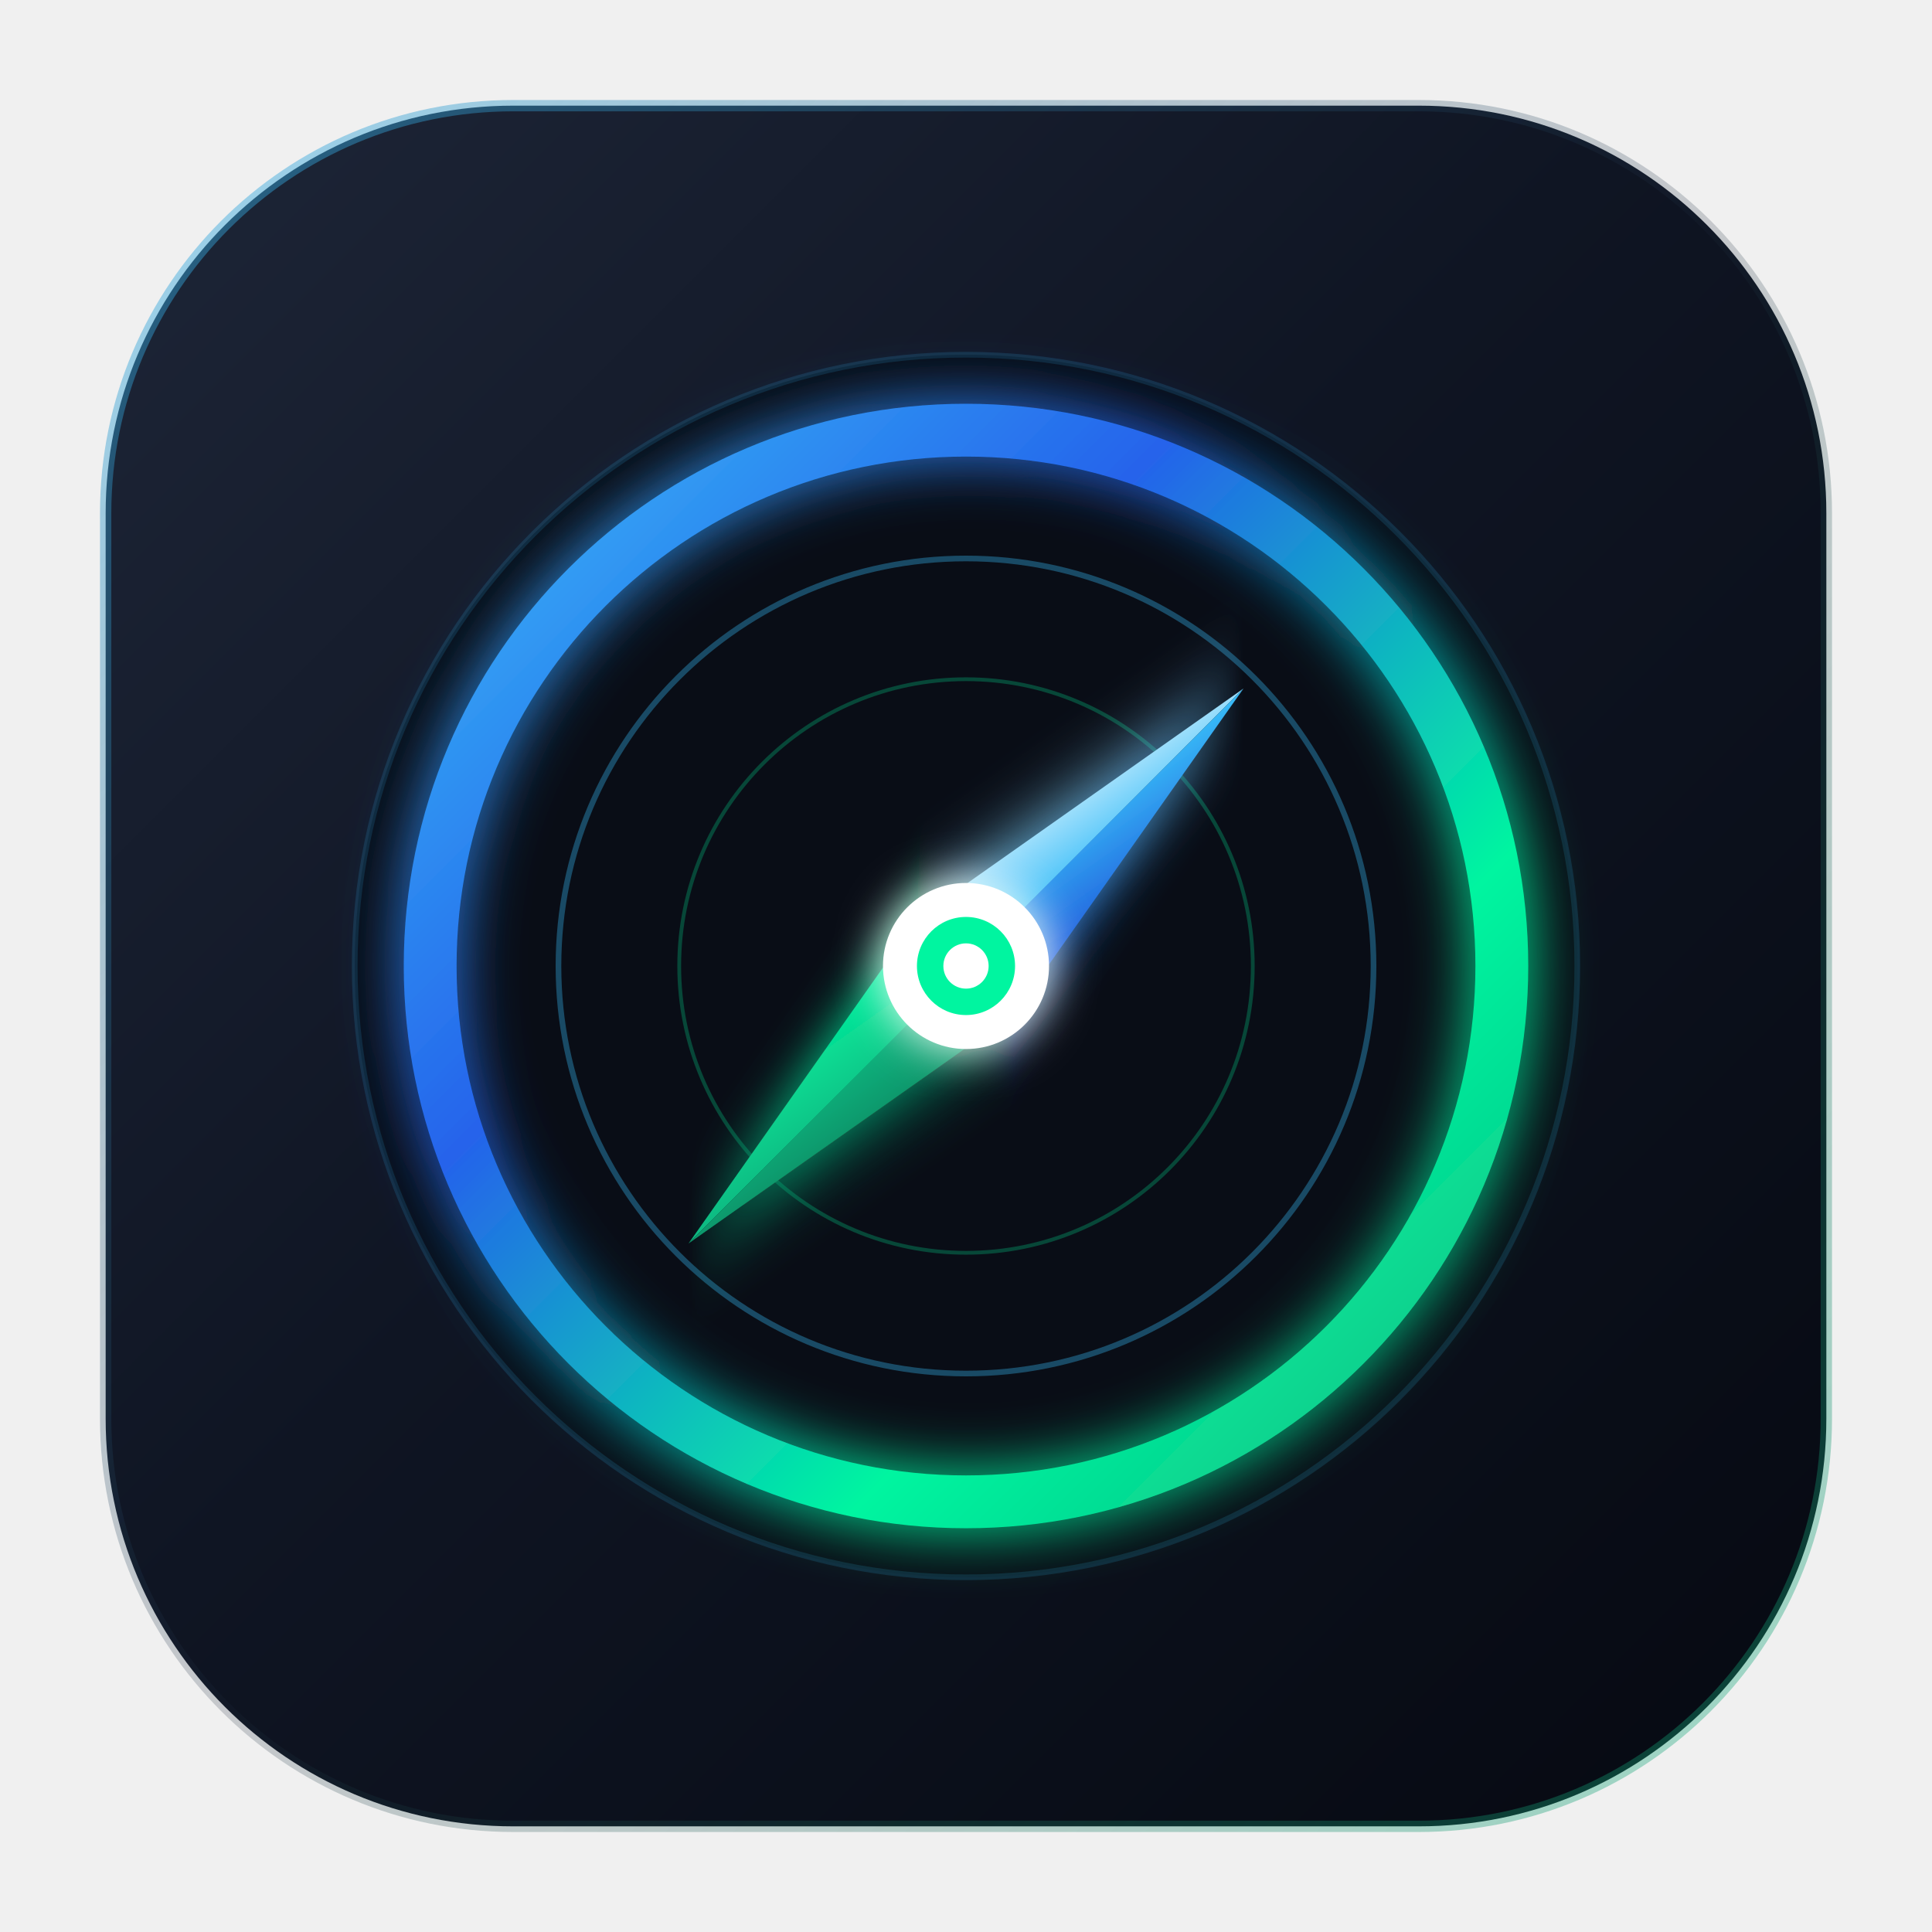
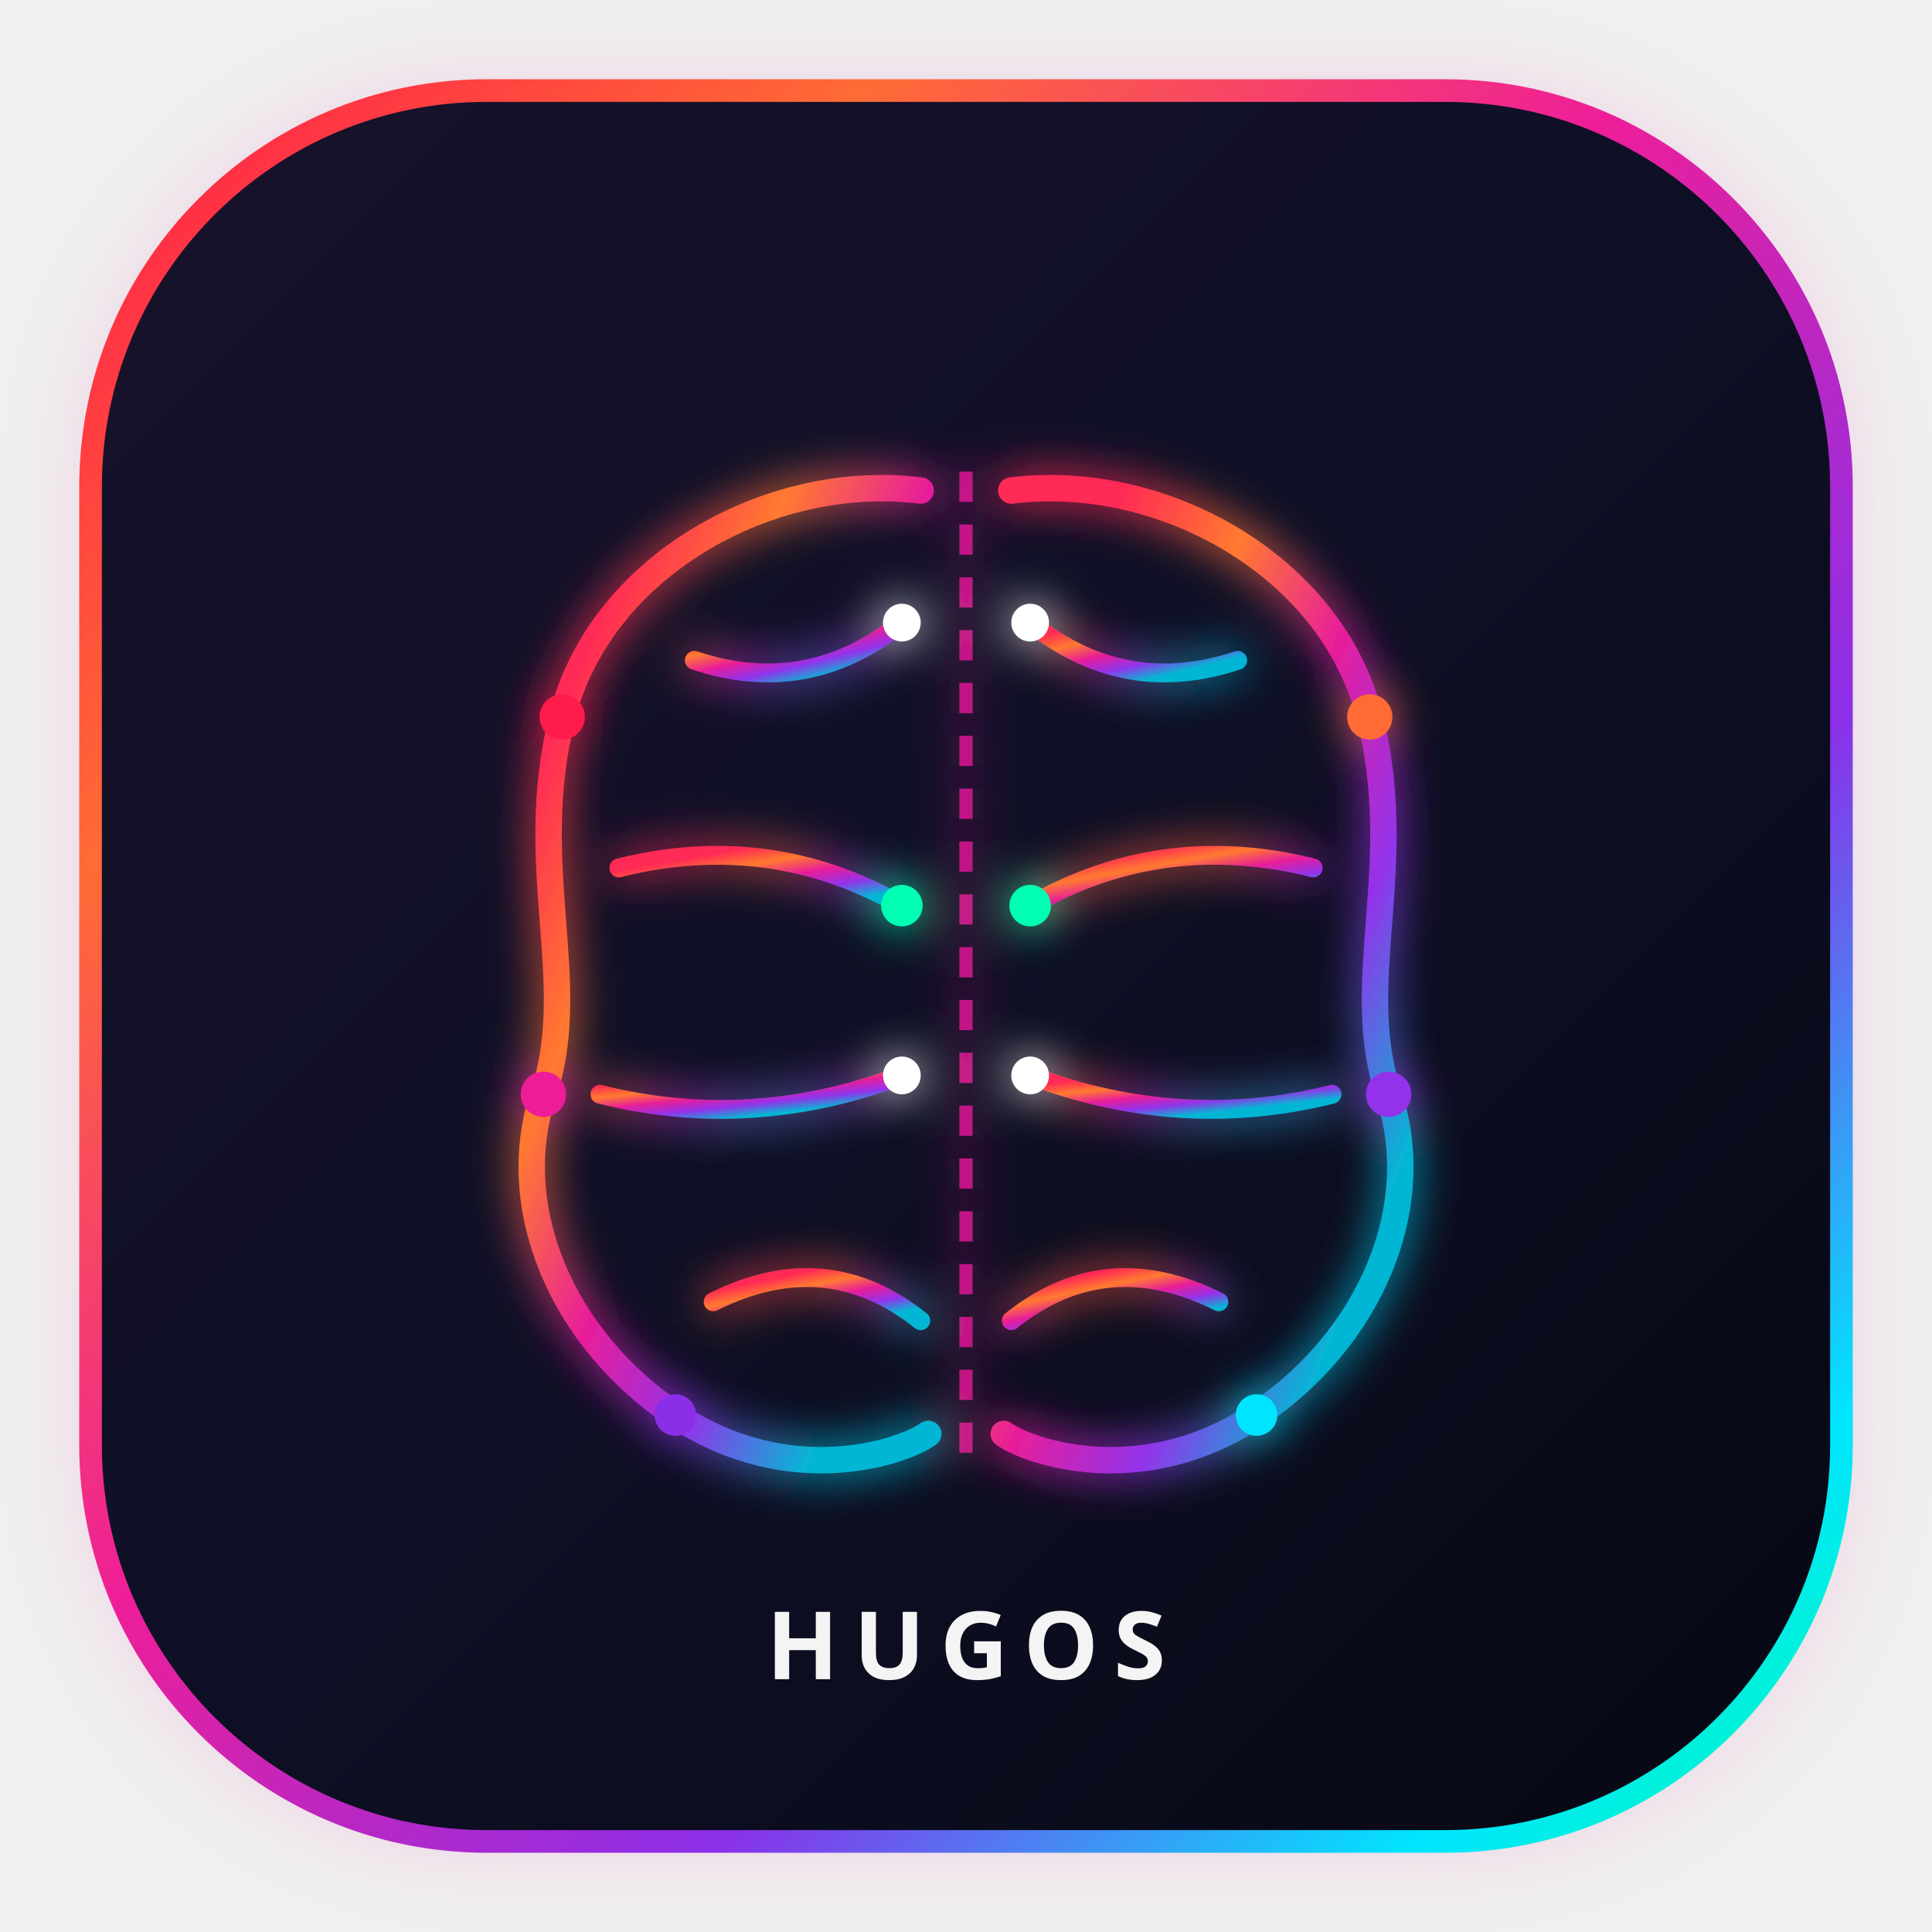
<svg xmlns="http://www.w3.org/2000/svg" viewBox="0 0 512 512" width="100%" height="100%">
  <defs>
    <linearGradient id="obsidianGrad" x1="0%" y1="0%" x2="100%" y2="100%">
-       <stop offset="0%" stop-color="#1e2638" />
-       <stop offset="45%" stop-color="#0f1523" />
-       <stop offset="100%" stop-color="#060911" />
+       <stop offset="0%" stop-color="#18122B" />
+       <stop offset="45%" stop-color="#0F1026" />
+       <stop offset="100%" stop-color="#070814" />
    </linearGradient>
-     <linearGradient id="bevelGrad" x1="0%" y1="0%" x2="100%" y2="100%">
-       <stop offset="0%" stop-color="#38bdf8" stop-opacity="0.5" />
-       <stop offset="50%" stop-color="#1e293b" stop-opacity="0.2" />
-       <stop offset="100%" stop-color="#10b981" stop-opacity="0.4" />
+     <linearGradient id="geminiBorderGrad" x1="0%" y1="0%" x2="100%" y2="100%">
+       <stop offset="0%" stop-color="#FF1A4B" />
+       <stop offset="22%" stop-color="#FF6B35" />
+       <stop offset="44%" stop-color="#EE1E99" />
+       <stop offset="68%" stop-color="#8B2FE8" />
+       <stop offset="88%" stop-color="#00E5FF" />
+       <stop offset="100%" stop-color="#00FFB2" />
    </linearGradient>
-     <linearGradient id="apertureGrad" x1="0%" y1="0%" x2="100%" y2="100%">
-       <stop offset="0%" stop-color="#38bdf8" />
-       <stop offset="35%" stop-color="#2563eb" />
-       <stop offset="70%" stop-color="#00f5a0" />
-       <stop offset="100%" stop-color="#10b981" />
+     <linearGradient id="neuralBrainGrad" x1="15%" y1="15%" x2="85%" y2="85%">
+       <stop offset="0%" stop-color="#FF2A55" />
+       <stop offset="25%" stop-color="#FF7A30" />
+       <stop offset="50%" stop-color="#E81E99" />
+       <stop offset="75%" stop-color="#9333EA" />
+       <stop offset="100%" stop-color="#06B6D4" />
    </linearGradient>
-     <linearGradient id="needleNorthLight" x1="0%" y1="0%" x2="100%" y2="100%">
-       <stop offset="0%" stop-color="#ffffff" />
-       <stop offset="100%" stop-color="#38bdf8" />
-     </linearGradient>
-     <linearGradient id="needleNorthDark" x1="0%" y1="0%" x2="100%" y2="100%">
-       <stop offset="0%" stop-color="#38bdf8" />
-       <stop offset="100%" stop-color="#1d4ed8" />
-     </linearGradient>
-     <linearGradient id="needleSouthLight" x1="0%" y1="0%" x2="100%" y2="100%">
-       <stop offset="0%" stop-color="#00f5a0" />
-       <stop offset="100%" stop-color="#10b981" />
-     </linearGradient>
-     <linearGradient id="needleSouthDark" x1="0%" y1="0%" x2="100%" y2="100%">
-       <stop offset="0%" stop-color="#10b981" />
-       <stop offset="100%" stop-color="#047857" />
-     </linearGradient>
-     <filter id="softGlow" x="-20%" y="-20%" width="140%" height="140%">
-       <feGaussianBlur stdDeviation="8" result="blur" />
-       <feMerge>
-         <feMergeNode in="blur" />
-         <feMergeNode in="SourceGraphic" />
-       </feMerge>
+     <filter id="outerGlow" x="-20%" y="-20%" width="140%" height="140%">
+       <feGaussianBlur stdDeviation="12" result="blur" />
+       <feComposite in="SourceGraphic" in2="blur" operator="over" />
    </filter>
-     <filter id="centerGlow" x="-40%" y="-40%" width="180%" height="180%">
-       <feGaussianBlur stdDeviation="6" result="blurCore" />
-       <feMerge>
-         <feMergeNode in="blurCore" />
-         <feMergeNode in="SourceGraphic" />
-       </feMerge>
+     <filter id="synapseGlow" x="-30%" y="-30%" width="160%" height="160%">
+       <feGaussianBlur stdDeviation="6" result="blur" />
+       <feComposite in="SourceGraphic" in2="blur" operator="over" />
    </filter>
  </defs>
-   <rect x="28" y="28" width="456" height="456" rx="108" ry="108" fill="url(#obsidianGrad)" stroke="url(#bevelGrad)" stroke-width="3" />
-   <circle cx="256" cy="256" r="162" fill="#090d16" stroke="rgba(56, 189, 248, 0.15)" stroke-width="1.5" />
-   <circle cx="256" cy="256" r="142" fill="none" stroke="url(#apertureGrad)" stroke-width="14" stroke-linecap="round" filter="url(#softGlow)" />
-   <circle cx="256" cy="256" r="108" fill="none" stroke="#38bdf8" stroke-width="1.5" stroke-opacity="0.35" />
-   <circle cx="256" cy="256" r="76" fill="none" stroke="#00f5a0" stroke-width="1" stroke-opacity="0.25" />
-   <g transform="rotate(45 256 256)" filter="url(#softGlow)">
-     <polygon points="256,256 238,256 256,152" fill="url(#needleNorthLight)" />
-     <polygon points="256,256 274,256 256,152" fill="url(#needleNorthDark)" />
-     <polygon points="256,256 238,256 256,360" fill="url(#needleSouthLight)" />
-     <polygon points="256,256 274,256 256,360" fill="url(#needleSouthDark)" />
+   <rect x="24" y="24" width="464" height="464" rx="105" fill="#E81E99" opacity="0.18" filter="url(#outerGlow)" />
+   <rect x="24" y="24" width="464" height="464" rx="105" fill="url(#obsidianGrad)" />
+   <rect x="24" y="24" width="464" height="464" rx="105" fill="none" stroke="url(#geminiBorderGrad)" stroke-width="6" />
+   <g id="neuralBrain" filter="url(#synapseGlow)" transform="translate(4, -10)">
+     <path d="M 240,140 C 200,135 155,160 145,200 C 135,240 150,270 140,300 C 130,330 145,365 175,385 C 205,405 235,395 242,390" fill="none" stroke="url(#neuralBrainGrad)" stroke-width="7" stroke-linecap="round" />
+     <path d="M 264,140 C 304,135 349,160 359,200 C 369,240 354,270 364,300 C 374,330 359,365 329,385 C 299,405 269,395 262,390" fill="none" stroke="url(#neuralBrainGrad)" stroke-width="7" stroke-linecap="round" />
+     <line x1="252" y1="135" x2="252" y2="395" stroke="#E81E99" stroke-width="3.5" stroke-dasharray="8,6" opacity="0.8" />
+     <path d="M 180,185 Q 210,195 235,175" fill="none" stroke="url(#neuralBrainGrad)" stroke-width="5" stroke-linecap="round" />
+     <path d="M 324,185 Q 294,195 269,175" fill="none" stroke="url(#neuralBrainGrad)" stroke-width="5" stroke-linecap="round" />
+     <path d="M 160,240 Q 200,230 235,250" fill="none" stroke="url(#neuralBrainGrad)" stroke-width="5" stroke-linecap="round" />
+     <path d="M 344,240 Q 304,230 269,250" fill="none" stroke="url(#neuralBrainGrad)" stroke-width="5" stroke-linecap="round" />
+     <path d="M 155,300 Q 195,310 235,295" fill="none" stroke="url(#neuralBrainGrad)" stroke-width="5" stroke-linecap="round" />
+     <path d="M 349,300 Q 309,310 269,295" fill="none" stroke="url(#neuralBrainGrad)" stroke-width="5" stroke-linecap="round" />
+     <path d="M 185,355 Q 215,340 240,360" fill="none" stroke="url(#neuralBrainGrad)" stroke-width="5" stroke-linecap="round" />
+     <path d="M 319,355 Q 289,340 264,360" fill="none" stroke="url(#neuralBrainGrad)" stroke-width="5" stroke-linecap="round" />
+     <circle cx="145" cy="200" r="6" fill="#FF1A4B" />
+     <circle cx="359" cy="200" r="6" fill="#FF6B35" />
+     <circle cx="140" cy="300" r="6" fill="#EE1E99" />
+     <circle cx="364" cy="300" r="6" fill="#9333EA" />
+     <circle cx="175" cy="385" r="5.5" fill="#8B2FE8" />
+     <circle cx="329" cy="385" r="5.5" fill="#00E5FF" />
+     <circle cx="235" cy="175" r="5" fill="#FFFFFF" />
+     <circle cx="269" cy="175" r="5" fill="#FFFFFF" />
+     <circle cx="235" cy="250" r="5.5" fill="#00FFB2" />
+     <circle cx="269" cy="250" r="5.5" fill="#00FFB2" />
+     <circle cx="235" cy="295" r="5" fill="#FFFFFF" />
+     <circle cx="269" cy="295" r="5" fill="#FFFFFF" />
  </g>
-   <g filter="url(#centerGlow)">
-     <circle cx="256" cy="256" r="22" fill="#ffffff" />
-     <circle cx="256" cy="256" r="13" fill="#00f5a0" />
-     <circle cx="256" cy="256" r="6" fill="#ffffff" />
-   </g>
+   <text x="256" y="445" font-family="'Segoe UI', -apple-system, sans-serif" font-size="25" font-weight="800" letter-spacing="4" fill="#FFFFFF" text-anchor="middle" opacity="0.95">HUGOS</text>
</svg>
